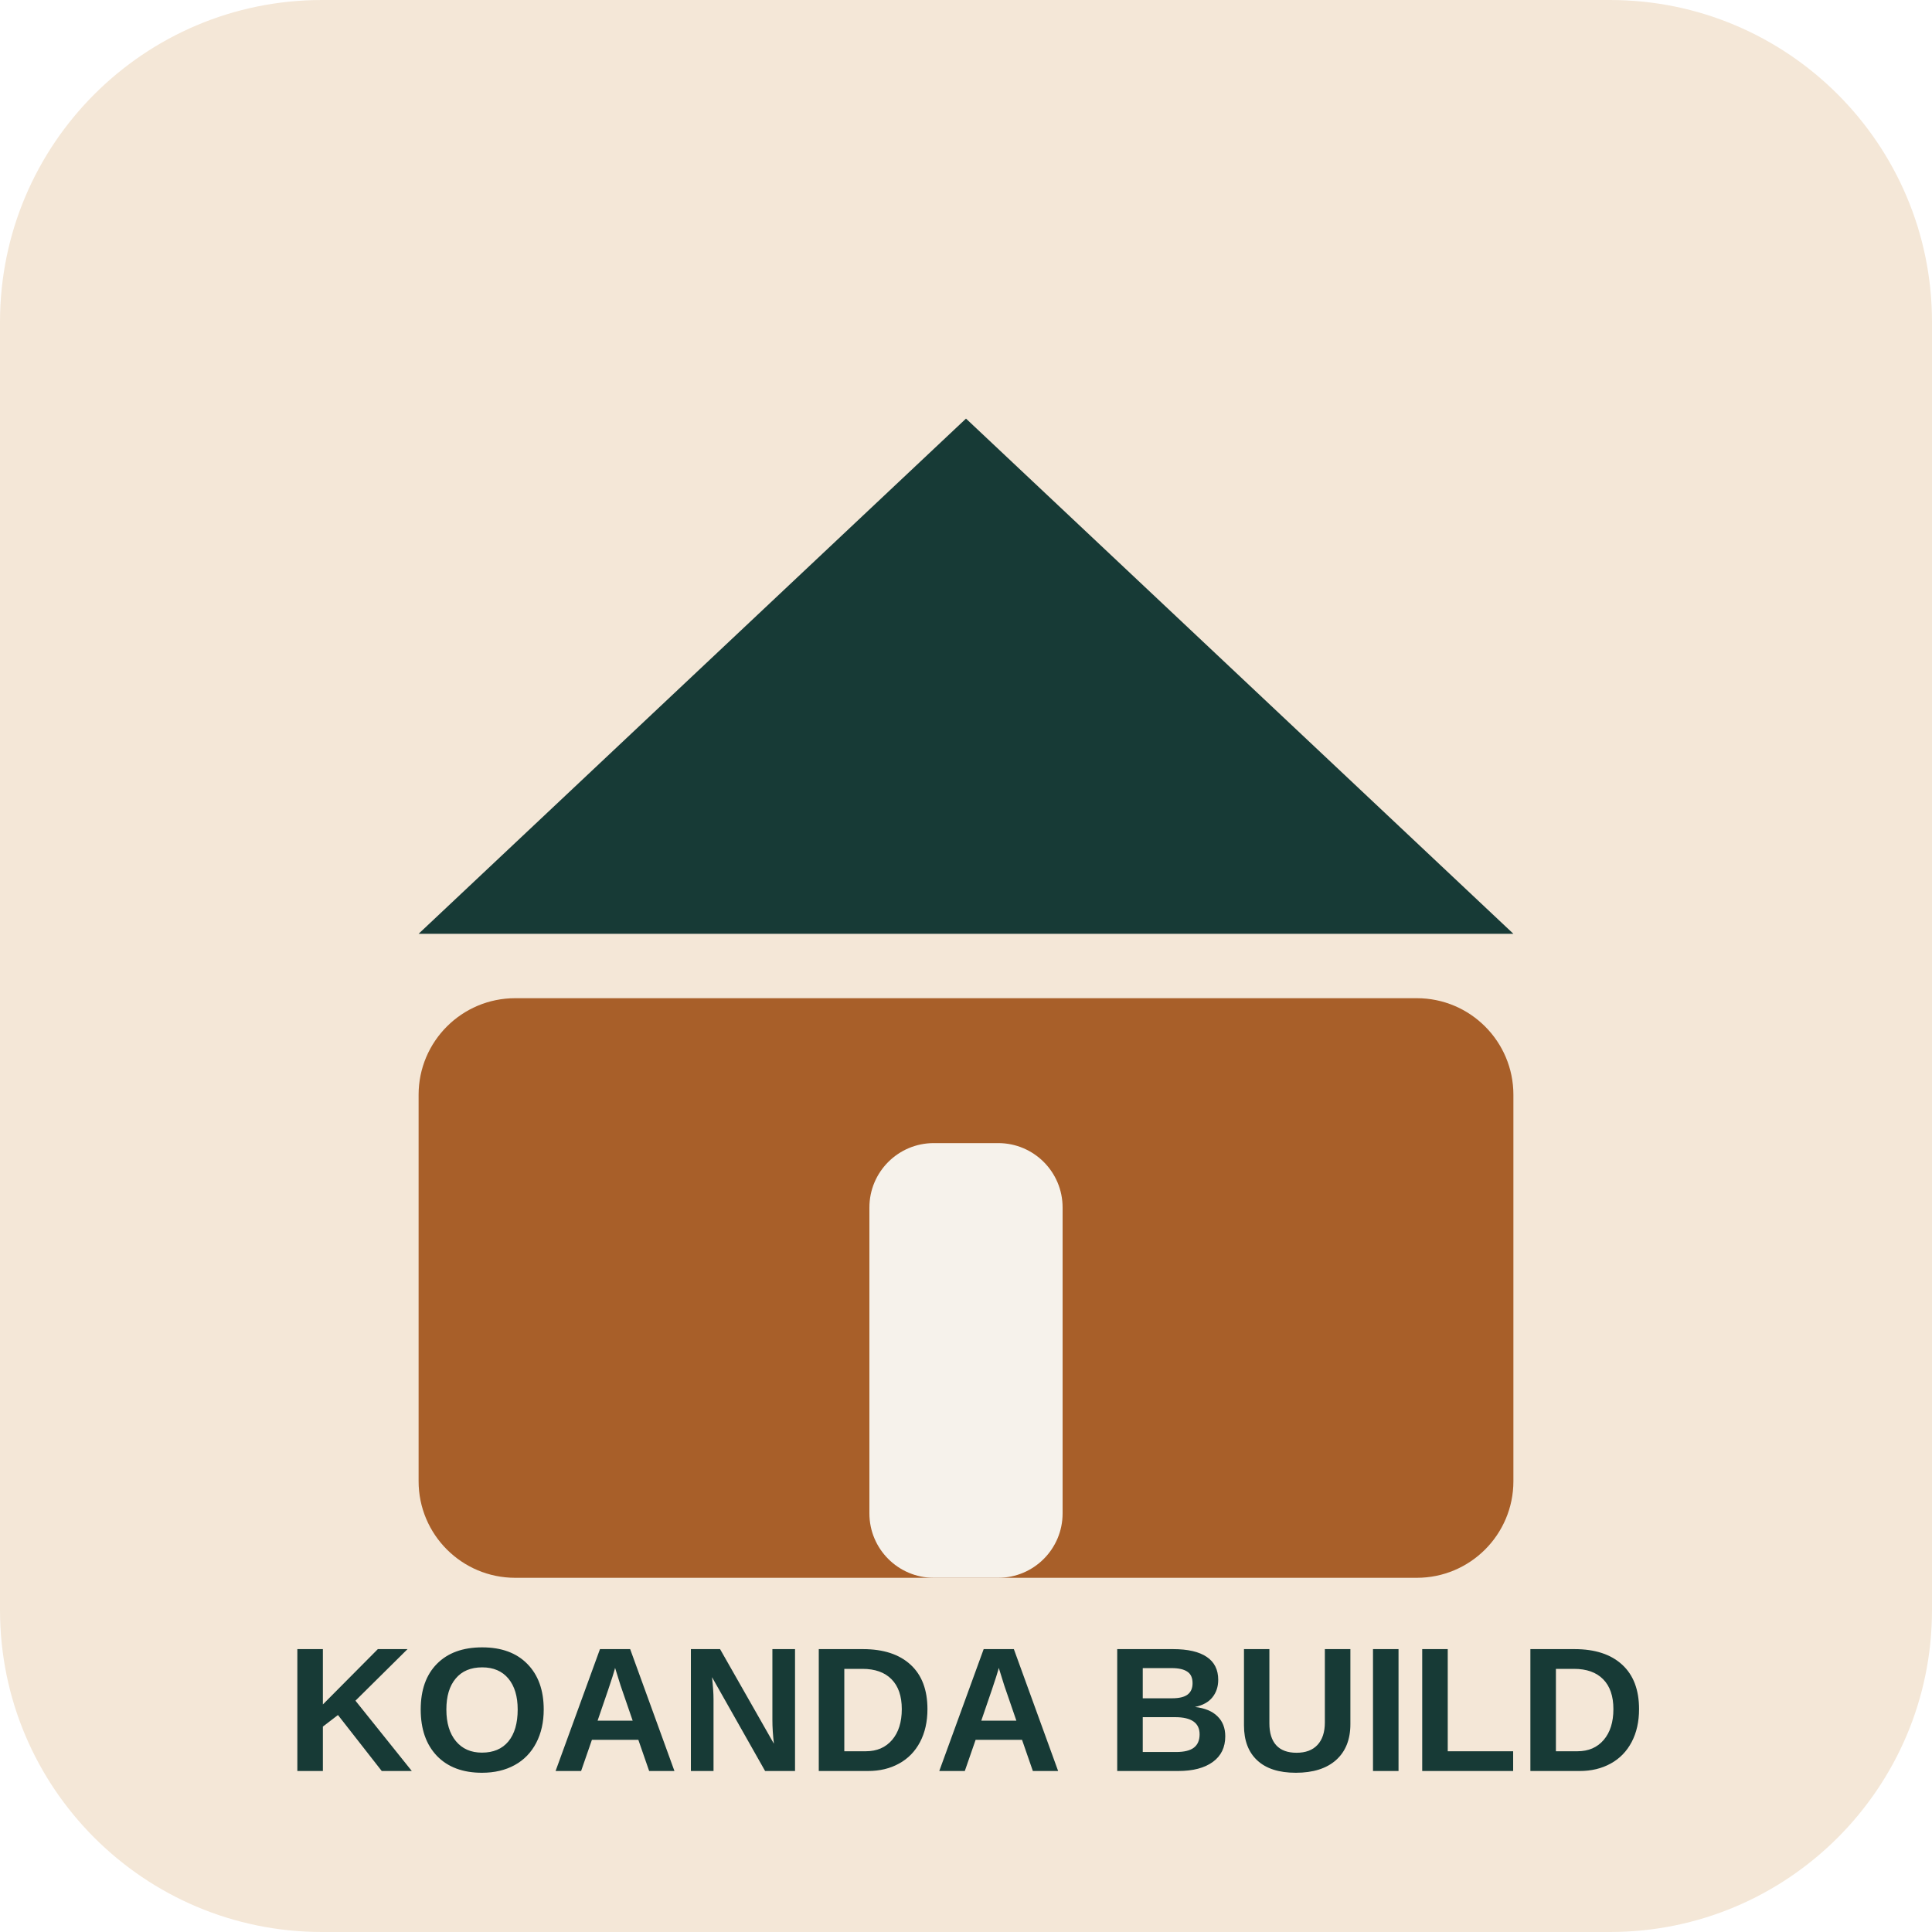
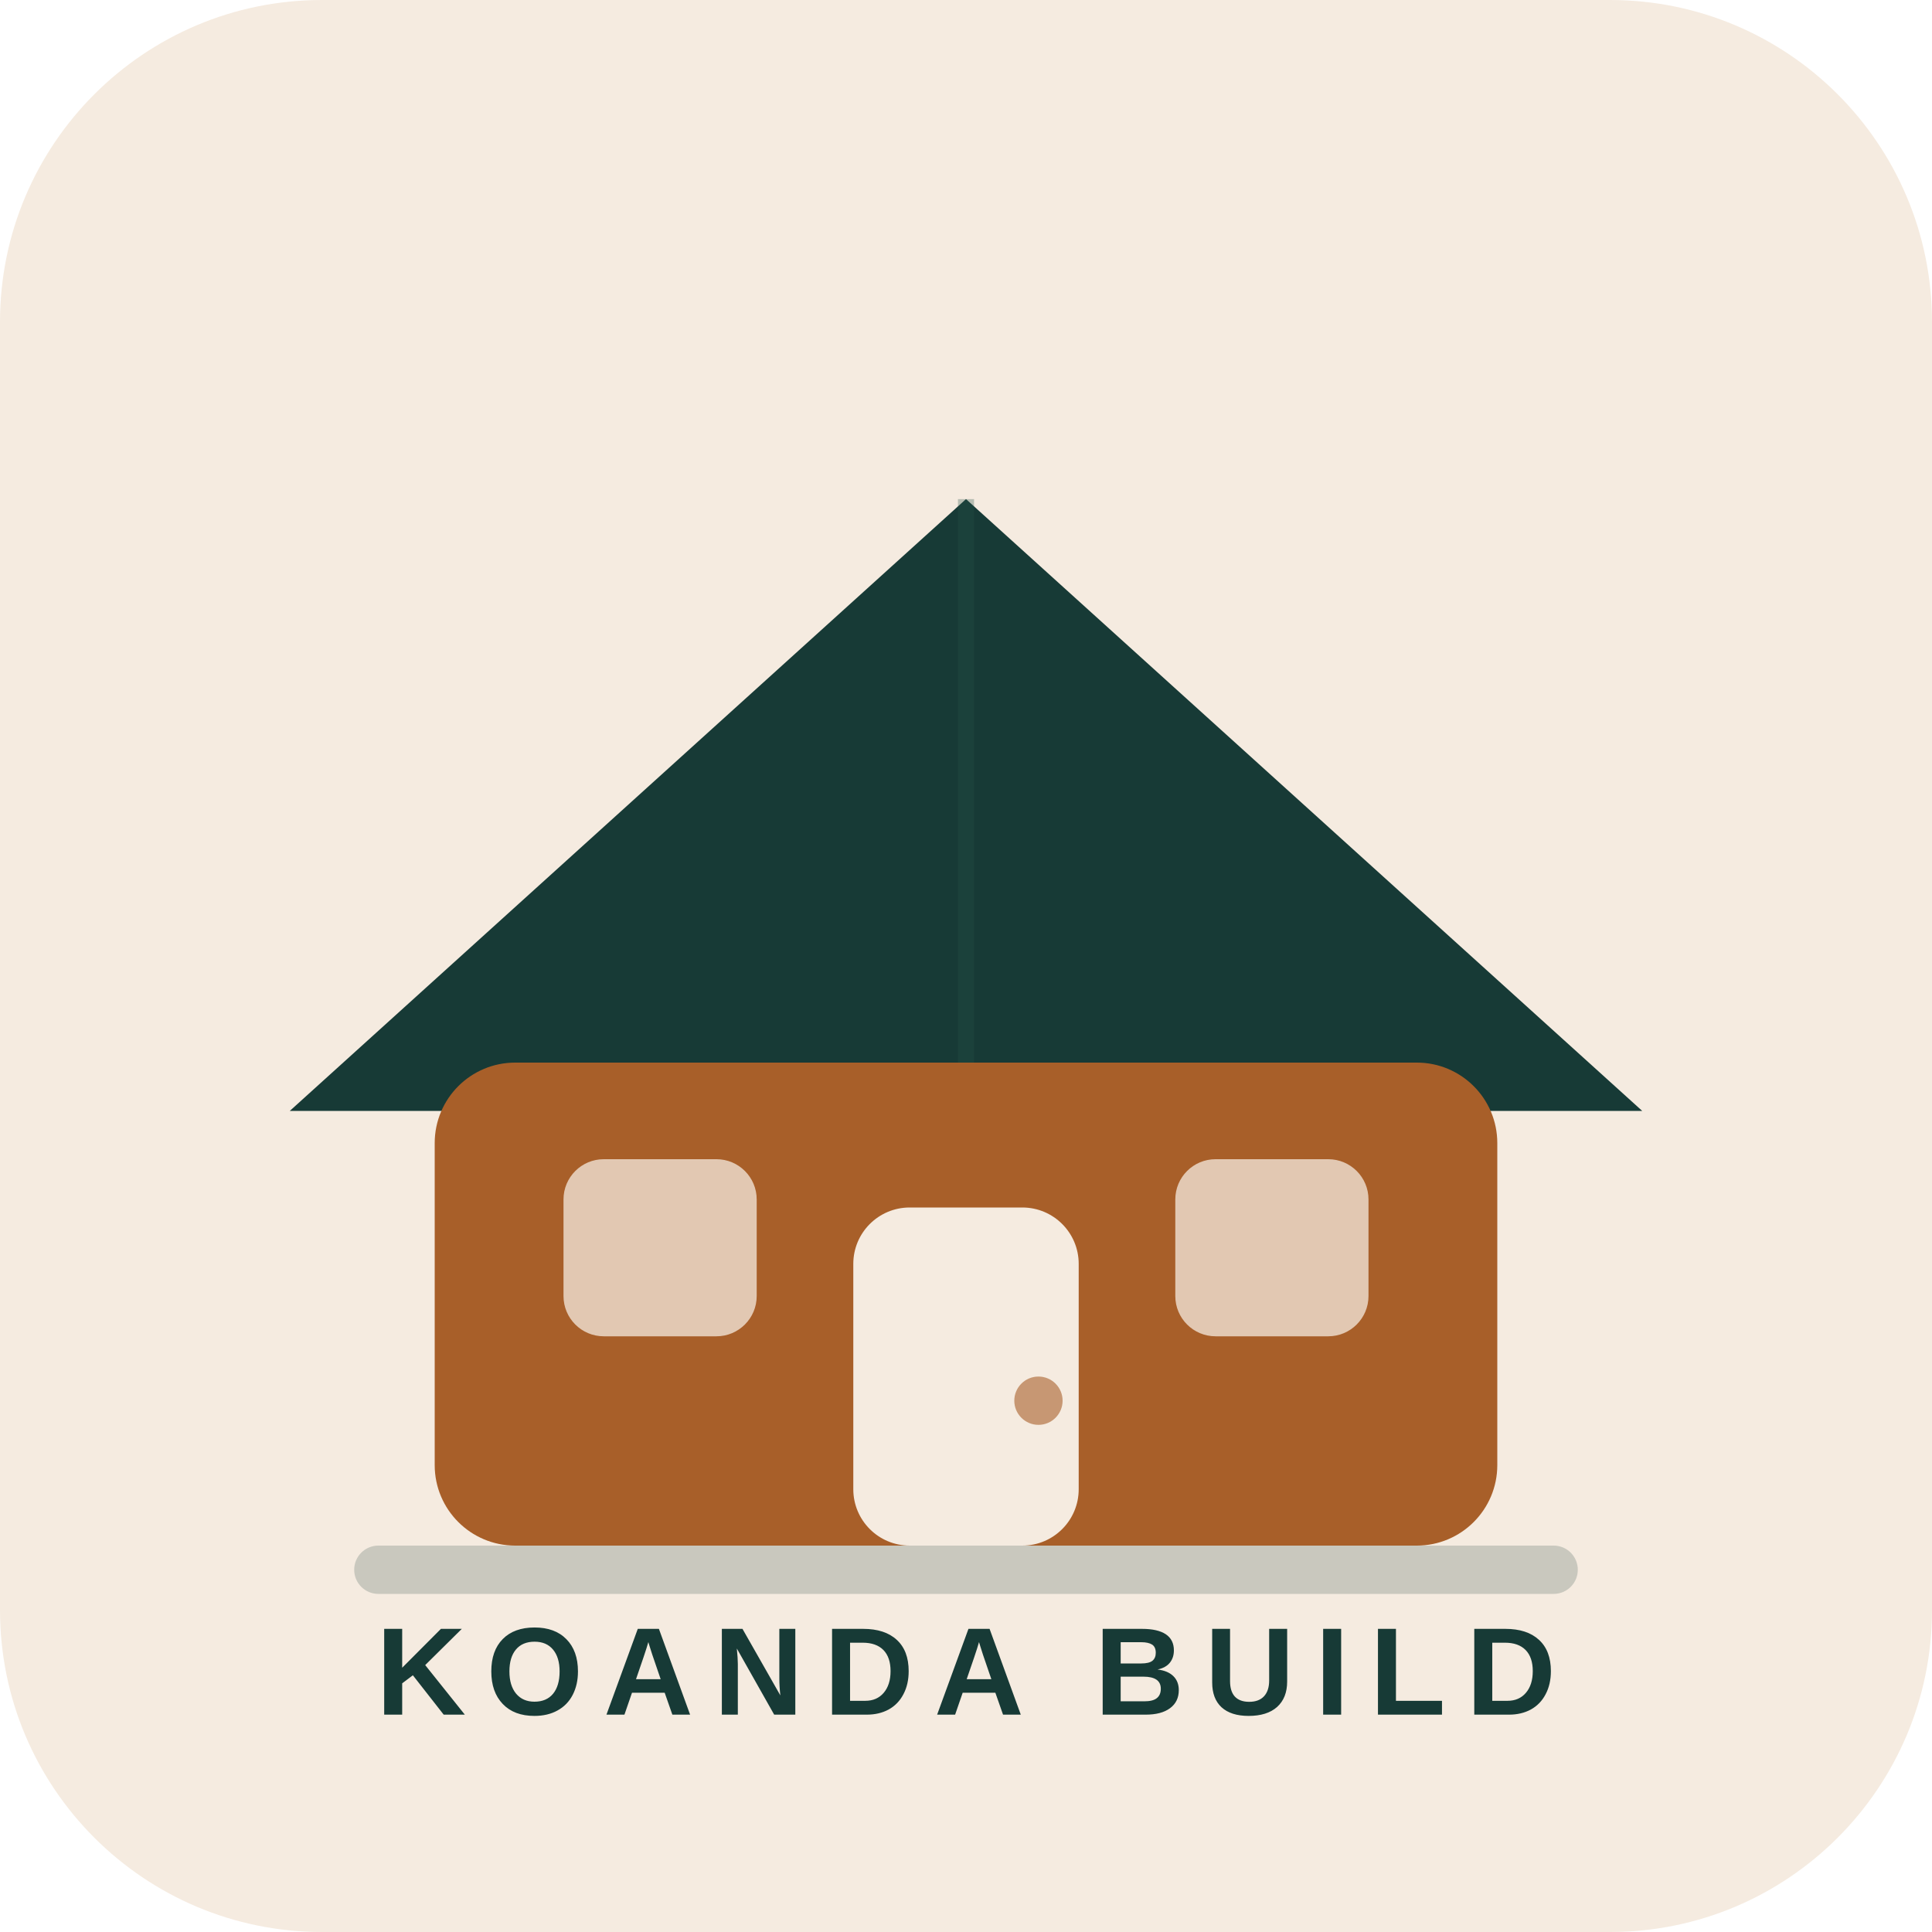
<svg xmlns="http://www.w3.org/2000/svg" width="240" height="240" viewBox="0 0 240 240" fill="none">
-   <rect width="240" height="240" rx="40" fill="#F4E7D7" />
-   <rect x="52" y="124" width="136" height="72" rx="12" fill="#A85F29" />
-   <path d="M120 52L188 116H52L120 52Z" fill="#173A36" />
-   <rect x="108" y="142" width="24" height="54" rx="8" fill="#F6F2EB" />
-   <text x="120" y="220" text-anchor="middle" fill="#173A36" font-family="Arial, sans-serif" font-size="22" font-weight="700">KOANDA BUILD</text>
+   <rect width="240" height="240" rx="40" fill="#F5EBE0" />
+   <path d="M36 138L120 62L204 138Z" fill="#173A36" />
+   <line x1="120" y1="62" x2="120" y2="138" stroke="#255045" stroke-width="2" opacity="0.3" />
+   <rect x="54" y="132" width="132" height="60" rx="10" fill="#A85F29" />
+   <rect x="70" y="144" width="24" height="22" rx="5" fill="#F5EBE0" opacity="0.75" />
+   <rect x="146" y="144" width="24" height="22" rx="5" fill="#F5EBE0" opacity="0.75" />
+   <rect x="106" y="150" width="28" height="42" rx="7" fill="#F5EBE0" />
+   <circle cx="129" cy="174" r="3" fill="#A85F29" opacity="0.6" />
+   <rect x="44" y="192" width="152" height="6" rx="3" fill="#173A36" opacity="0.2" />
+   <text x="120" y="213" text-anchor="middle" fill="#173A36" font-family="Arial, sans-serif" font-size="15.5" font-weight="800" letter-spacing="2.5">KOANDA BUILD</text>
</svg>
